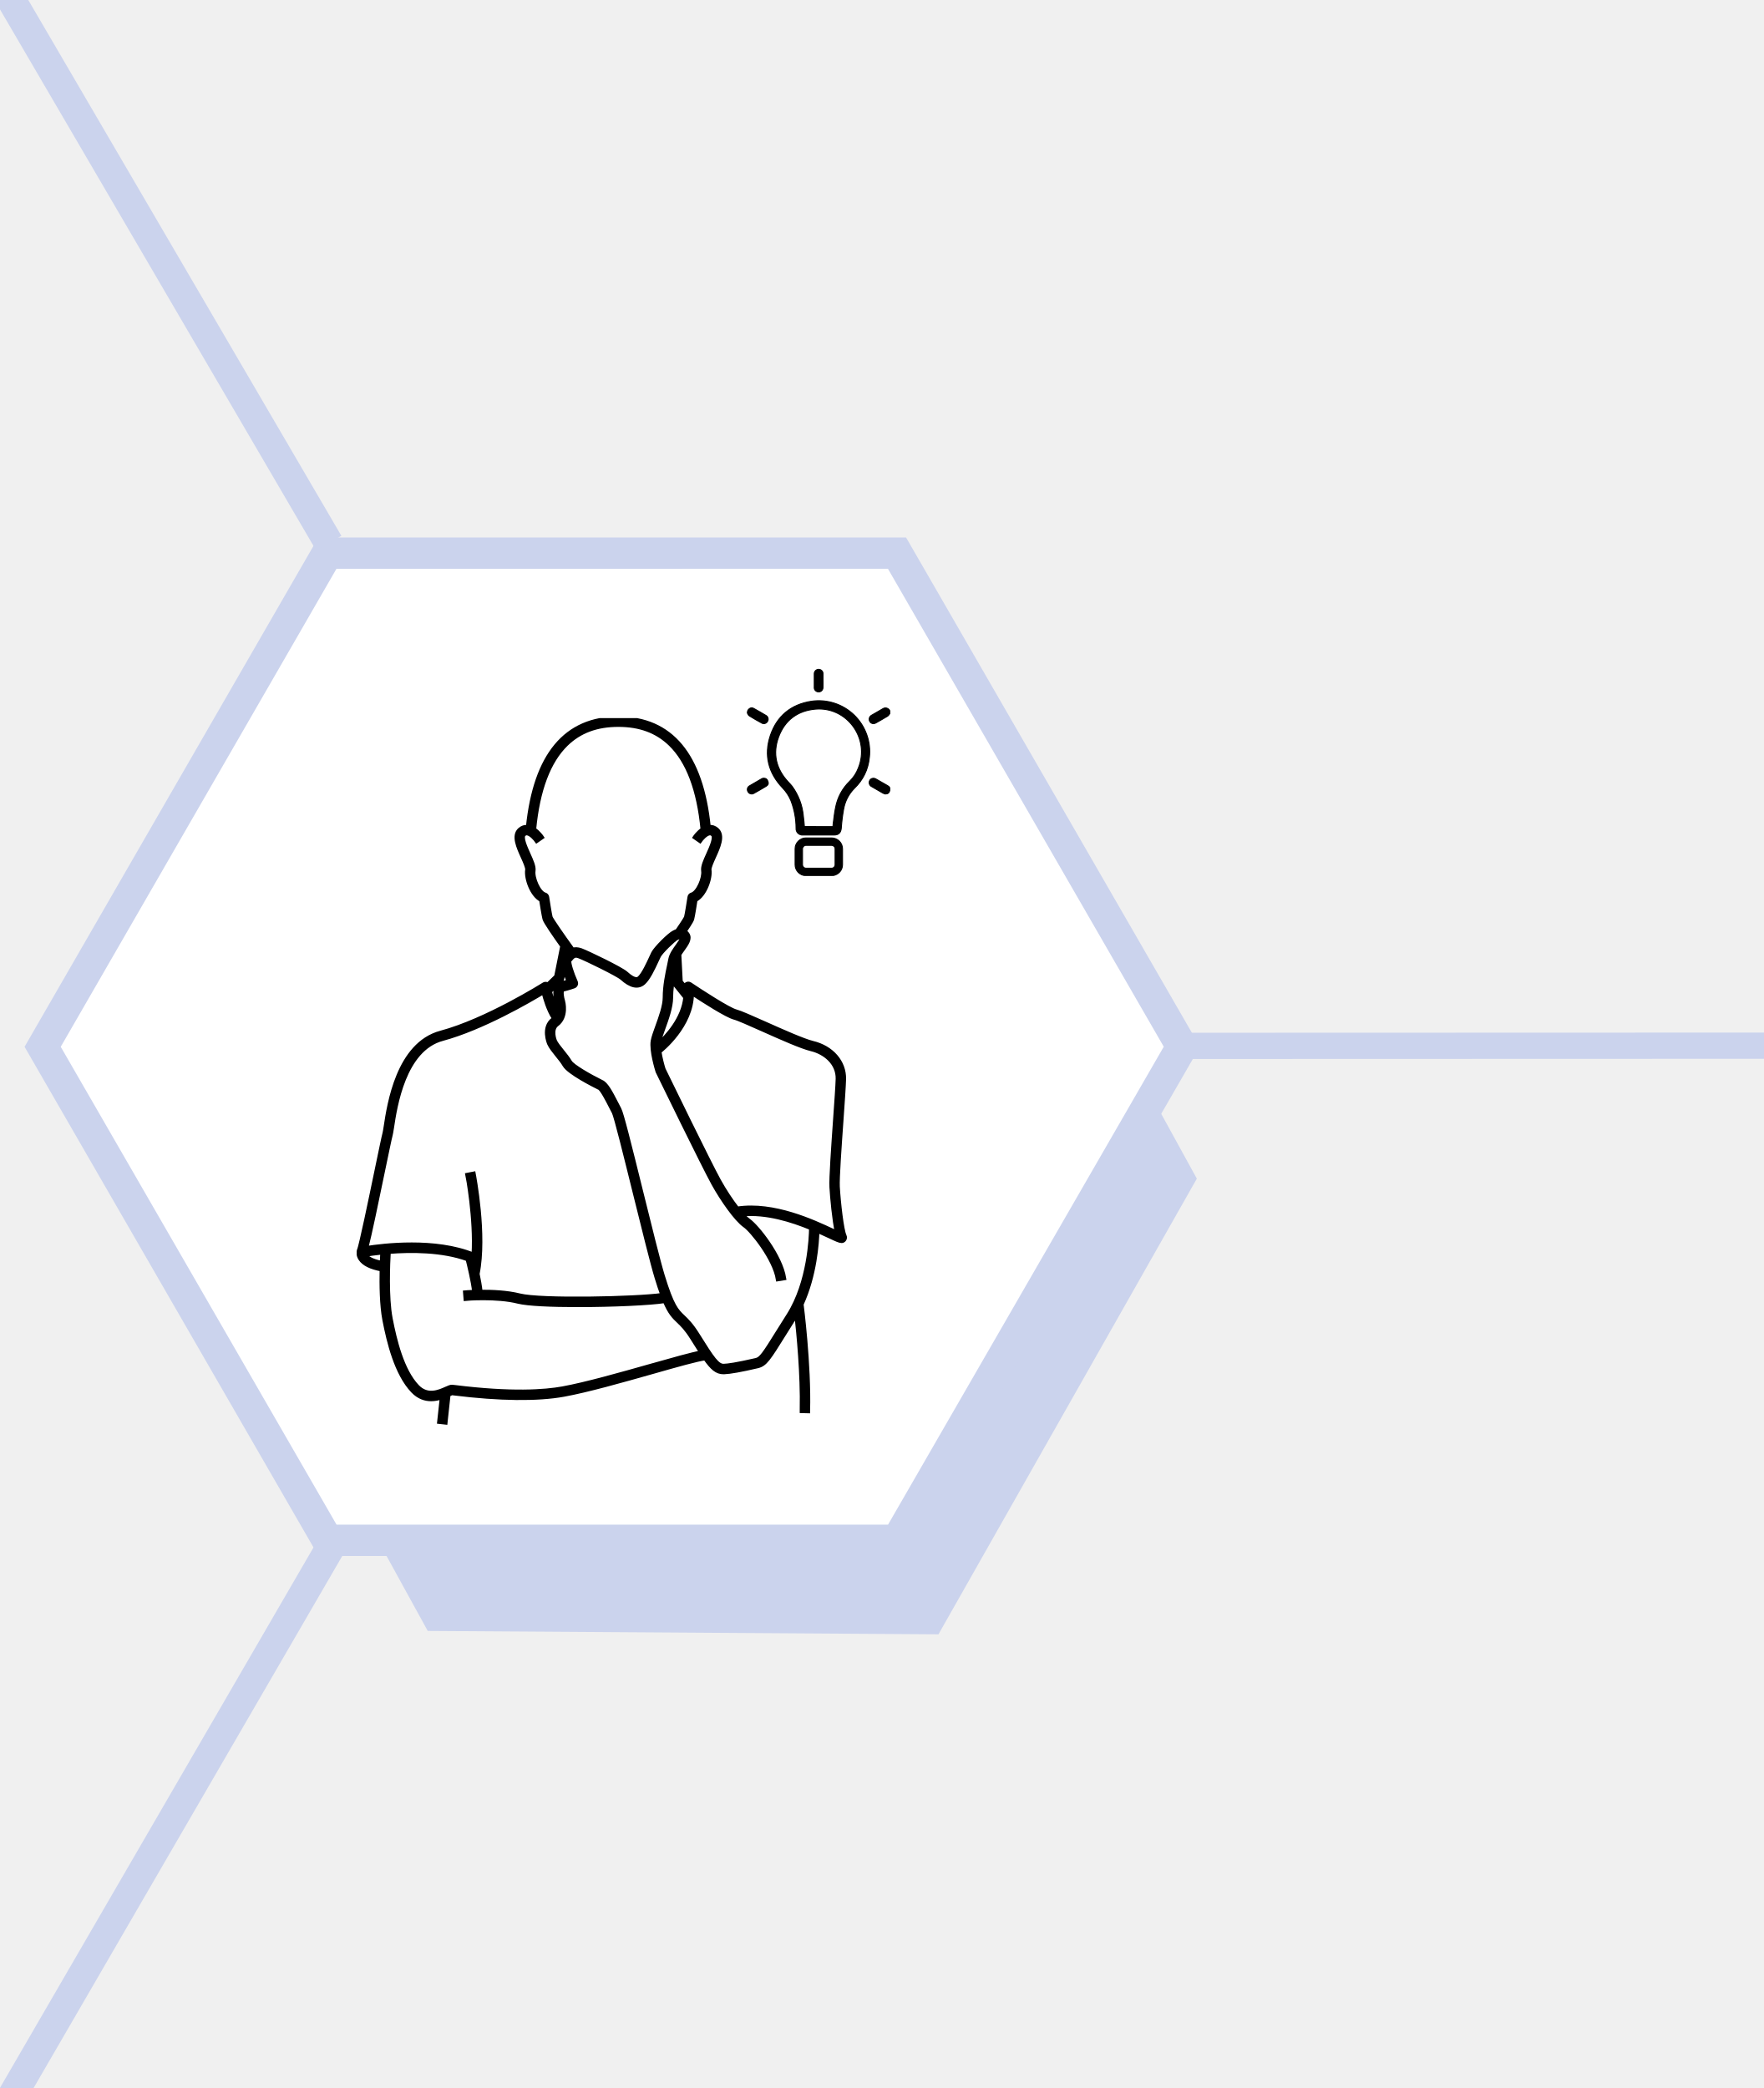
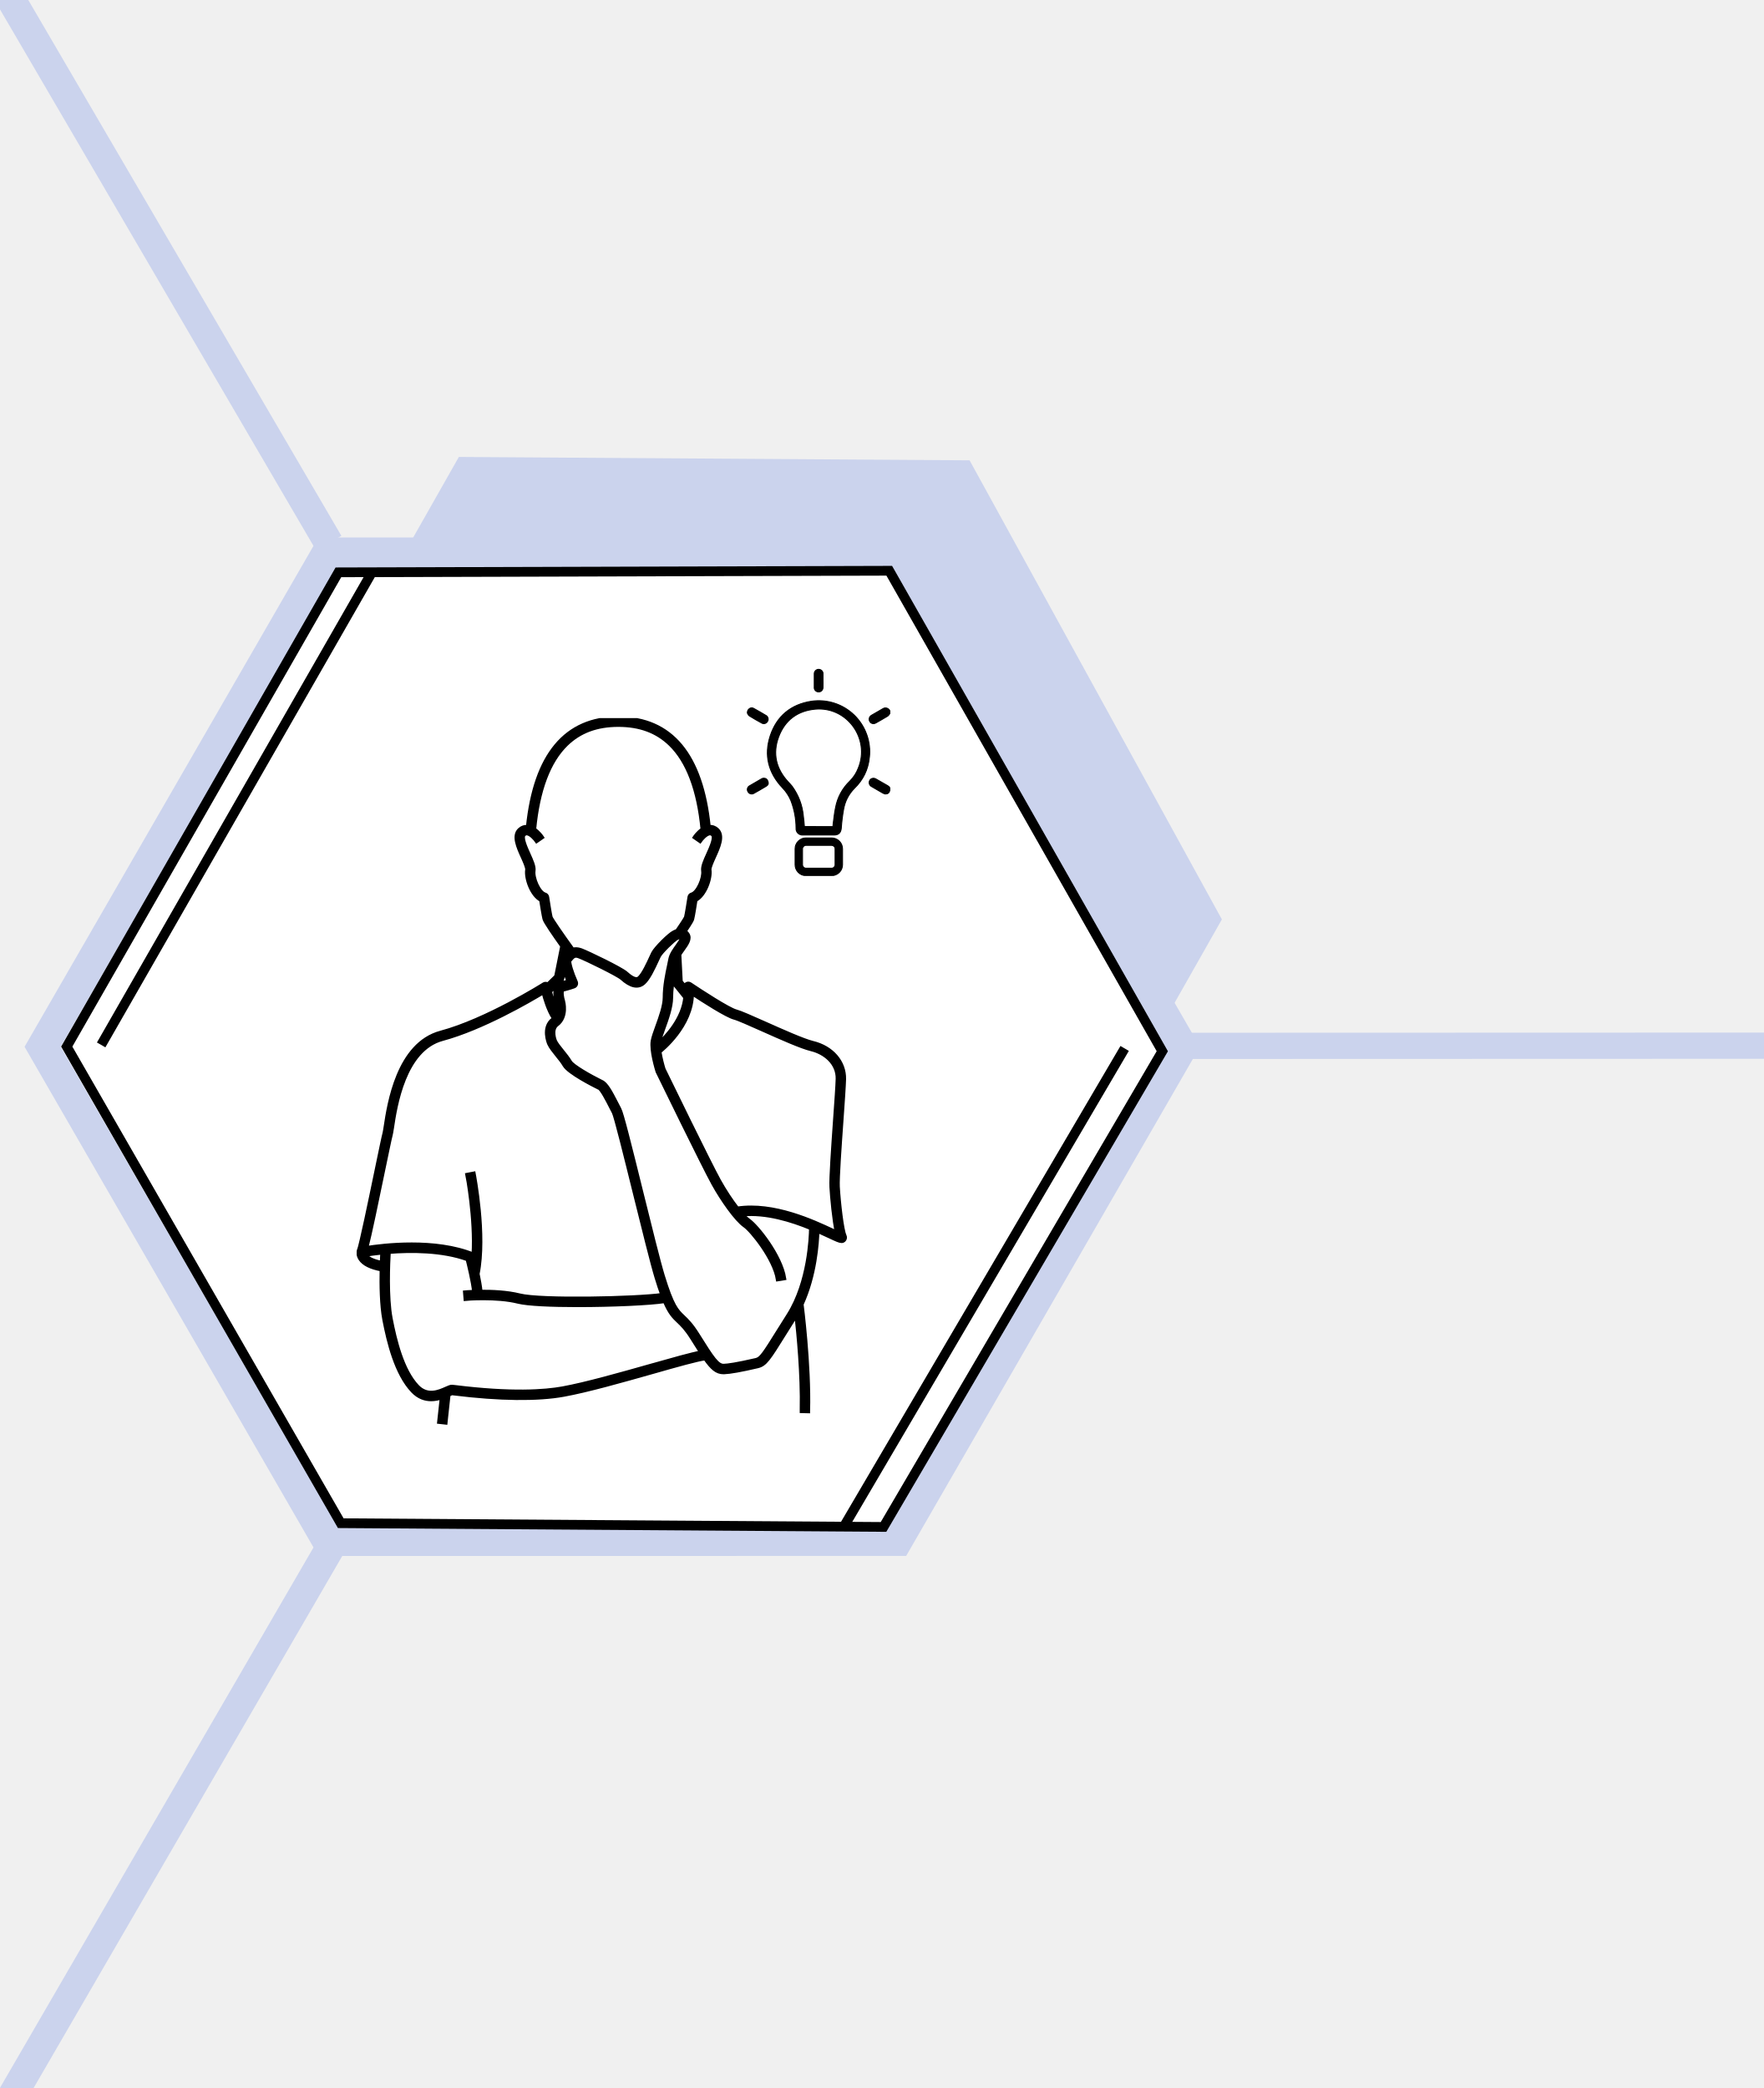
<svg xmlns="http://www.w3.org/2000/svg" width="48mm" height="56.841mm" viewBox="0 0 48 56.841" version="1.1" id="svg152704">
  <defs id="defs152701">
    <clipPath id="f2bed5f500">
      <path d="m 66,8 h 3.613 v 3 H 66 Z m 0,0" clip-rule="nonzero" id="path148921" />
    </clipPath>
    <clipPath id="04e82f3f48">
      <path d="M 47.863,8 H 51 v 3 h -3.137 z m 0,0" clip-rule="nonzero" id="path148924" />
    </clipPath>
    <clipPath id="510239a927">
      <path d="m 55,23 h 8 v 4.75 h -8 z m 0,0" clip-rule="nonzero" id="path148927" />
    </clipPath>
    <clipPath id="1431506575">
      <path d="M 28,17.34 H 45 V 33 H 28 Z m 0,0" clip-rule="nonzero" id="path148930" />
    </clipPath>
    <clipPath id="1573862a85">
      <path d="M 19.199,20 H 55.797 V 75 H 19.199 Z m 0,0" clip-rule="nonzero" id="path148933" />
    </clipPath>
    <clipPath id="ec244df77e">
      <path d="M 13,4.777 H 61 V 74 H 13 Z m 0,0" clip-rule="nonzero" id="path224633" />
    </clipPath>
    <clipPath id="07135a655e">
      <path d="m 51.234,0 h 13.5 v 19.5 h -13.5 z m 0,0" clip-rule="nonzero" id="path224636" />
    </clipPath>
  </defs>
  <g id="layer1" transform="translate(-77.42105,-110.1246)">
-     <path fill="#f0f0f8" d="m 110.001,142.21 -7.033,12.405 -13.903,-0.092 -6.868,-12.497 7.033,-12.405 13.903,0.092 6.868,12.497" fill-opacity="1" fill-rule="nonzero" id="path322-40-3-4" style="fill:#cbd3ed;fill-opacity:1;stroke-width:0.387" />
+     <path fill="#f0f0f8" d="m 110.683,135.153 -7.033,12.405 -13.903,-0.092 -6.868,-12.497 7.033,-12.405 13.903,0.092 6.868,12.497" fill-opacity="1" fill-rule="nonzero" id="path322-40-3-4" style="fill:#cbd3ed;fill-opacity:1;stroke-width:0.387" />
    <path fill="#f0f0f8" d="m 109.231,138.815 -7.711,13.531 -15.244,-0.1 -7.53,-13.631 7.711,-13.531 15.244,0.1 7.53,13.631" fill-opacity="1" fill-rule="nonzero" id="path322-40-9-8-4-4" style="fill:#ffffff;fill-opacity:1;stroke-width:0.387" />
    <path fill="#ffffff" d="m 86.964,144.609 c 0.467,-0.075 1.936,-0.255 3.012,0.185 0.061,-1.014 -0.171,-2.23 -0.174,-2.244 l 0.181,-0.035 c 0.014,0.07 0.331,1.731 0.111,2.823 0.036,0.172 0.07,0.357 0.084,0.501 0.315,-0.003 0.745,0.015 1.098,0.104 0.585,0.148 3.274,0.091 4.01,-0.014 -0.05,-0.131 -0.103,-0.289 -0.162,-0.484 -0.12,-0.391 -0.366,-1.39 -0.606,-2.355 -0.254,-1.026 -0.541,-2.19 -0.599,-2.295 -0.027,-0.049 -0.059,-0.112 -0.093,-0.179 -0.073,-0.145 -0.245,-0.481 -0.32,-0.51 -0.002,-8.2e-4 -0.007,-0.003 -0.01,-0.003 -0.139,-0.069 -0.838,-0.421 -0.963,-0.634 -0.05,-0.087 -0.128,-0.184 -0.205,-0.278 -0.094,-0.118 -0.184,-0.228 -0.228,-0.328 -0.009,-0.02 -0.191,-0.457 0.111,-0.685 0.017,-0.011 0.031,-0.026 0.043,-0.041 l -0.02,0.014 c -0.153,-0.234 -0.247,-0.557 -0.292,-0.733 -0.388,0.235 -1.722,1.014 -2.841,1.314 -1.084,0.29 -1.327,1.894 -1.417,2.497 -0.016,0.099 -0.026,0.166 -0.036,0.202 -0.024,0.084 -0.116,0.532 -0.225,1.052 -0.162,0.783 -0.358,1.73 -0.46,2.124 z m 0,0" fill-opacity="1" fill-rule="nonzero" id="path224647" style="stroke-width:0.353" />
    <path fill="#ffffff" d="m 92.768,136.22 c 0.062,-0.019 0.139,-0.019 0.233,0.015 0.189,0.07 1.127,0.522 1.267,0.649 0.232,0.21 0.323,0.176 0.372,0.132 0.115,-0.104 0.259,-0.418 0.336,-0.586 0.021,-0.046 0.038,-0.085 0.052,-0.111 0.069,-0.139 0.457,-0.525 0.585,-0.585 0.028,-0.016 0.058,-0.028 0.089,-0.037 0.212,-0.307 0.245,-0.375 0.25,-0.389 0.021,-0.08 0.077,-0.434 0.097,-0.564 0.004,-0.036 0.031,-0.066 0.066,-0.074 0.173,-0.049 0.349,-0.461 0.319,-0.667 -0.017,-0.116 0.055,-0.277 0.14,-0.463 0.09,-0.201 0.215,-0.476 0.13,-0.554 -0.027,-0.026 -0.054,-0.036 -0.087,-0.033 -0.107,0.011 -0.233,0.164 -0.269,0.216 l -0.151,-0.105 c 0.012,-0.019 0.099,-0.141 0.22,-0.223 -0.106,-1.11 -0.409,-1.914 -0.902,-2.393 -0.377,-0.366 -0.857,-0.545 -1.465,-0.545 -0.609,0 -1.088,0.179 -1.465,0.545 -0.493,0.479 -0.796,1.284 -0.902,2.393 0.121,0.081 0.208,0.203 0.22,0.223 l -0.076,0.053 -0.076,0.052 c -0.036,-0.052 -0.163,-0.205 -0.27,-0.216 -0.032,-0.003 -0.059,0.007 -0.087,0.033 -0.084,0.078 0.041,0.353 0.131,0.554 0.084,0.186 0.157,0.347 0.14,0.463 -0.031,0.206 0.146,0.618 0.319,0.667 0.034,0.009 0.06,0.038 0.066,0.074 0.02,0.13 0.076,0.484 0.097,0.566 0.024,0.067 0.332,0.513 0.62,0.911 z m 0,0" fill-opacity="1" fill-rule="nonzero" id="path224649" style="stroke-width:0.353" />
    <path fill="#ffffff" d="m 97.536,143.668 c 0.066,0.073 0.125,0.129 0.173,0.163 0.242,0.166 0.905,0.997 1.007,1.632 l -0.182,0.029 c -0.093,-0.583 -0.736,-1.376 -0.929,-1.509 -0.244,-0.168 -0.64,-0.735 -0.886,-1.182 -0.273,-0.494 -1.512,-3.036 -1.564,-3.144 -0.002,-0.005 -0.003,-0.008 -0.006,-0.013 -0.018,-0.06 -0.182,-0.589 -0.134,-0.86 0.018,-0.102 0.068,-0.241 0.127,-0.402 0.094,-0.259 0.21,-0.581 0.21,-0.817 0,-0.327 0.071,-0.664 0.124,-0.912 0.012,-0.062 0.025,-0.119 0.034,-0.167 0.025,-0.13 0.12,-0.262 0.203,-0.379 0.049,-0.069 0.13,-0.182 0.129,-0.22 -0.035,-0.051 -0.141,0.008 -0.142,0.009 -0.004,0.003 -0.009,0.005 -0.012,0.006 -0.073,0.033 -0.438,0.383 -0.495,0.498 -0.012,0.025 -0.029,0.061 -0.05,0.105 -0.12,0.262 -0.247,0.528 -0.38,0.647 -0.157,0.141 -0.365,0.097 -0.618,-0.132 -0.105,-0.095 -0.996,-0.534 -1.207,-0.612 -0.12,-0.044 -0.165,0.003 -0.249,0.105 l -0.016,0.019 c -0.016,0.067 0.068,0.341 0.182,0.597 0.01,0.024 0.01,0.051 0,0.073 -0.009,0.024 -0.028,0.043 -0.053,0.052 -0.004,8.2e-4 -0.13,0.048 -0.314,0.094 -0.006,8.2e-4 -0.01,0.003 -0.015,0.013 -0.032,0.058 -0.006,0.214 0.023,0.301 0.006,0.02 0.122,0.444 -0.173,0.666 -0.185,0.141 -0.054,0.459 -0.053,0.462 0.034,0.076 0.12,0.183 0.203,0.286 0.08,0.1 0.163,0.202 0.22,0.301 0.07,0.121 0.556,0.399 0.881,0.559 0.13,0.052 0.254,0.28 0.416,0.597 0.033,0.066 0.064,0.127 0.089,0.173 0.064,0.115 0.277,0.965 0.617,2.34 0.238,0.964 0.485,1.959 0.603,2.346 0.262,0.859 0.391,0.982 0.57,1.151 0.108,0.104 0.231,0.22 0.402,0.494 0.433,0.693 0.565,0.89 0.744,0.885 0.108,-0.003 0.354,-0.035 0.906,-0.163 0.14,-0.033 0.224,-0.162 0.645,-0.838 0.079,-0.124 0.167,-0.268 0.271,-0.432 0.577,-0.919 0.625,-2.173 0.628,-2.436 -0.538,-0.221 -1.257,-0.451 -1.931,-0.384 z m 0,0" fill-opacity="1" fill-rule="nonzero" id="path224655" style="stroke-width:0.353" />
    <path fill="#ffffff" d="m 98.101,138.467 c -0.35,-0.156 -0.681,-0.304 -0.785,-0.33 -0.217,-0.054 -0.883,-0.483 -1.194,-0.689 0,0.918 -0.87,1.608 -0.91,1.639 l -0.006,-0.008 c 0.027,0.19 0.086,0.403 0.118,0.504 0.069,0.144 1.292,2.652 1.556,3.13 0.159,0.287 0.348,0.573 0.516,0.788 1.02,-0.155 2.138,0.368 2.679,0.622 0.041,0.019 0.083,0.038 0.119,0.055 -0.078,-0.34 -0.139,-1 -0.154,-1.281 -0.014,-0.246 0.049,-1.123 0.103,-1.897 0.035,-0.493 0.068,-0.957 0.072,-1.14 0.011,-0.452 -0.365,-0.746 -0.742,-0.836 -0.276,-0.066 -0.858,-0.325 -1.372,-0.555 z m 0,0" fill-opacity="1" fill-rule="nonzero" id="path224657" style="stroke-width:0.353" />
    <path fill="#ffffff" d="m 95.624,137.156 -0.012,-0.245 c -0.04,0.202 -0.076,0.434 -0.076,0.655 0,0.269 -0.123,0.608 -0.221,0.88 -0.053,0.147 -0.103,0.286 -0.119,0.372 -0.002,0.013 -0.003,0.026 -0.004,0.041 0.207,-0.189 0.688,-0.694 0.74,-1.306 l -0.007,0.006 -0.28,-0.349 c -0.012,-0.015 -0.019,-0.033 -0.02,-0.053 z m 0,0" fill-opacity="1" fill-rule="nonzero" id="path224659" style="stroke-width:0.353" />
    <path fill="#ffffff" d="m 92.333,137.957 c 0.018,-0.124 -0.014,-0.24 -0.014,-0.242 -0.015,-0.045 -0.089,-0.296 -0.007,-0.444 0.028,-0.052 0.073,-0.087 0.131,-0.102 0.081,-0.02 0.151,-0.042 0.202,-0.058 -0.054,-0.129 -0.094,-0.241 -0.12,-0.337 l -0.053,0.262 c -0.003,0.018 -0.012,0.035 -0.026,0.048 l -0.32,0.314 c 0.037,0.144 0.106,0.37 0.206,0.558 z m 0,0" fill-opacity="1" fill-rule="nonzero" id="path224661" style="stroke-width:0.353" />
    <g clip-path="url(#ec244df77e)" id="g224665" transform="matrix(0.2800308,0,0,0.2800439,83.48996,128.336)" style="stroke:#000000;stroke-width:0.377;stroke-dasharray:none;stroke-opacity:1">
      <path fill="#000000" d="m 20.234,70.992 c 0.375,0 0.727,-0.078 1.035,-0.18 l -0.258,2.383 0.633,0.07 0.031,-0.297 0.262,-2.426 c 0.012,-0.004 0.023,-0.008 0.031,-0.012 0.109,-0.051 0.242,-0.109 0.297,-0.125 0.039,0.004 0.109,0.016 0.207,0.027 4.422,0.547 8.109,0.59 10.66,0.125 2.301,-0.418 5.66,-1.371 8.629,-2.211 2.371,-0.676 4.426,-1.254 5.117,-1.324 0.68,0.969 1.137,1.348 1.773,1.348 0.02,0 0.039,0 0.062,0 0.586,-0.02 1.68,-0.215 3.25,-0.582 0.758,-0.176 1.078,-0.691 2.629,-3.18 0.27,-0.43 0.578,-0.926 0.934,-1.488 0.074,-0.117 0.145,-0.23 0.211,-0.348 0.199,1.781 0.594,5.82 0.52,9.238 0,0.043 0,0.09 0,0.137 l 0.633,0.016 c 0.121,-4.586 -0.625,-10.344 -0.633,-10.402 1.301,-2.836 1.508,-5.977 1.539,-7.137 0.457,0.203 0.863,0.391 1.203,0.551 0.637,0.301 0.945,0.441 1.137,0.441 0.102,0 0.172,-0.035 0.242,-0.109 0.082,-0.086 0.141,-0.242 0.051,-0.422 -0.254,-0.508 -0.566,-3.203 -0.652,-4.766 -0.043,-0.809 0.18,-3.953 0.359,-6.48 0.125,-1.781 0.234,-3.32 0.25,-3.969 0.039,-1.664 -1.191,-3.082 -3.059,-3.527 -0.891,-0.215 -2.965,-1.141 -4.629,-1.883 -1.344,-0.598 -2.406,-1.07 -2.816,-1.176 -0.707,-0.176 -3.465,-1.973 -4.469,-2.648 -0.105,-0.07 -0.238,-0.074 -0.344,-0.008 -0.094,0.059 -0.145,0.156 -0.148,0.266 L 44.508,30.379 44.371,27.762 h -0.004 c 0.102,-0.168 0.223,-0.336 0.336,-0.492 0.383,-0.535 0.742,-1.039 0.477,-1.469 -0.082,-0.129 -0.18,-0.219 -0.293,-0.281 0.68,-1 0.719,-1.145 0.738,-1.227 0.082,-0.305 0.254,-1.398 0.32,-1.84 0.883,-0.441 1.484,-2.066 1.359,-2.93 -0.031,-0.219 0.227,-0.789 0.434,-1.25 0.438,-0.965 0.934,-2.062 0.305,-2.648 -0.23,-0.215 -0.508,-0.309 -0.805,-0.277 -0.004,0 -0.004,0 -0.008,0 C 46.516,8.352 43.559,4.801 38.438,4.801 c -5.121,0 -8.078,3.551 -8.797,10.547 0,0 -0.004,0 -0.004,0 -0.297,-0.031 -0.574,0.062 -0.805,0.277 -0.629,0.586 -0.133,1.684 0.305,2.648 0.207,0.461 0.465,1.031 0.43,1.25 -0.125,0.863 0.477,2.488 1.359,2.93 0.07,0.441 0.242,1.535 0.324,1.84 0.074,0.293 1.004,1.633 1.727,2.648 l -0.59,2.941 -0.816,0.797 c -0.023,-0.023 -0.047,-0.039 -0.078,-0.055 -0.098,-0.039 -0.207,-0.031 -0.297,0.023 -0.055,0.035 -5.562,3.508 -10.023,4.703 -4.148,1.109 -5.031,6.953 -5.363,9.152 -0.047,0.289 -0.082,0.535 -0.109,0.621 -0.086,0.312 -0.395,1.801 -0.785,3.68 -0.617,2.977 -1.461,7.047 -1.715,7.77 -0.004,0.008 -0.004,0.02 -0.008,0.027 h -0.004 c -0.008,0.039 -0.082,0.371 0.172,0.754 0.324,0.488 1.016,0.828 2.059,1.02 -0.031,1.484 -0.008,3.461 0.266,4.895 0.418,2.168 1.16,5.246 2.766,6.926 0.578,0.605 1.207,0.797 1.785,0.797 z m 21.355,-3.262 c -2.953,0.836 -6.301,1.785 -8.57,2.199 -1.734,0.316 -4.961,0.551 -10.469,-0.133 -0.133,-0.016 -0.219,-0.027 -0.254,-0.027 -0.16,-0.016 -0.32,0.059 -0.586,0.176 C 21.027,70.254 19.879,70.766 18.906,69.75 17.418,68.195 16.711,65.234 16.309,63.145 15.914,61.086 16.062,57.723 16.125,56.672 c 2.125,-0.168 5.191,-0.184 7.652,0.711 0.125,0.492 0.535,2.152 0.637,3.164 -0.512,0.016 -0.848,0.043 -0.887,0.047 l 0.051,0.641 c 0.031,-0.004 3.039,-0.25 5.117,0.277 0.934,0.234 3.254,0.332 5.789,0.332 3.348,0 7.07,-0.168 8.465,-0.391 0.496,1.168 0.875,1.531 1.344,1.977 0.348,0.332 0.738,0.707 1.289,1.582 0.344,0.551 0.641,1.023 0.902,1.426 -0.922,0.168 -2.715,0.676 -4.895,1.293 z M 15.438,57.727 c -1.023,-0.199 -1.398,-0.516 -1.531,-0.699 -0.02,-0.031 -0.035,-0.059 -0.051,-0.082 0.324,-0.055 0.895,-0.141 1.625,-0.215 -0.012,0.25 -0.027,0.59 -0.043,0.996 z m 1,-13.125 c 0.312,-2.086 1.152,-7.629 4.898,-8.633 3.867,-1.039 8.48,-3.73 9.82,-4.543 0.152,0.609 0.48,1.727 1.008,2.535 l 0.07,-0.047 c -0.043,0.051 -0.09,0.102 -0.148,0.141 -1.043,0.789 -0.414,2.297 -0.383,2.367 0.152,0.344 0.465,0.727 0.789,1.133 0.266,0.324 0.535,0.66 0.707,0.961 0.43,0.734 2.848,1.953 3.328,2.191 0.012,0.004 0.027,0.008 0.035,0.012 0.258,0.098 0.852,1.262 1.105,1.762 0.117,0.23 0.227,0.449 0.32,0.617 0.199,0.363 1.191,4.387 2.07,7.934 0.828,3.336 1.68,6.789 2.094,8.141 0.203,0.672 0.387,1.219 0.559,1.672 -2.547,0.363 -11.84,0.559 -13.863,0.047 -1.223,-0.309 -2.707,-0.367 -3.797,-0.359 -0.047,-0.496 -0.164,-1.137 -0.289,-1.73 0.762,-3.773 -0.336,-9.516 -0.383,-9.758 l -0.625,0.121 c 0.012,0.051 0.812,4.254 0.602,7.758 -3.719,-1.523 -8.797,-0.898 -10.41,-0.641 0.352,-1.363 1.031,-4.637 1.59,-7.344 0.375,-1.797 0.695,-3.348 0.777,-3.637 0.035,-0.125 0.07,-0.355 0.125,-0.699 z M 31.301,21.918 C 30.703,21.75 30.094,20.324 30.199,19.613 c 0.059,-0.402 -0.195,-0.957 -0.484,-1.602 -0.312,-0.695 -0.742,-1.645 -0.453,-1.914 0.098,-0.09 0.191,-0.125 0.301,-0.113 0.371,0.039 0.809,0.566 0.934,0.746 l 0.262,-0.18 0.262,-0.184 c -0.043,-0.066 -0.344,-0.488 -0.762,-0.77 C 30.625,11.762 31.672,8.98 33.375,7.324 c 1.301,-1.266 2.957,-1.883 5.062,-1.883 2.102,0 3.758,0.617 5.062,1.883 1.703,1.656 2.75,4.438 3.117,8.273 -0.418,0.281 -0.719,0.703 -0.762,0.77 l 0.523,0.363 c 0.125,-0.18 0.559,-0.707 0.93,-0.746 0.113,-0.012 0.207,0.023 0.301,0.113 0.293,0.27 -0.137,1.219 -0.449,1.914 -0.293,0.645 -0.543,1.199 -0.484,1.602 0.105,0.711 -0.504,2.137 -1.102,2.305 -0.121,0.031 -0.211,0.133 -0.227,0.258 -0.07,0.449 -0.262,1.672 -0.336,1.949 -0.016,0.047 -0.129,0.281 -0.863,1.344 -0.109,0.031 -0.211,0.074 -0.309,0.129 -0.445,0.207 -1.785,1.543 -2.023,2.023 -0.047,0.09 -0.105,0.223 -0.18,0.383 -0.266,0.582 -0.762,1.668 -1.16,2.027 -0.168,0.152 -0.484,0.27 -1.285,-0.457 -0.484,-0.438 -3.727,-2 -4.379,-2.242 -0.324,-0.117 -0.59,-0.117 -0.805,-0.051 -0.996,-1.375 -2.062,-2.918 -2.145,-3.148 -0.074,-0.285 -0.266,-1.508 -0.336,-1.957 -0.02,-0.125 -0.109,-0.227 -0.227,-0.258 z m 1.688,8.188 0.184,-0.906 c 0.09,0.332 0.227,0.719 0.414,1.164 -0.176,0.055 -0.418,0.129 -0.699,0.199 -0.199,0.051 -0.355,0.172 -0.453,0.352 -0.285,0.512 -0.027,1.379 0.023,1.535 0,0.008 0.109,0.406 0.047,0.836 -0.344,-0.652 -0.582,-1.434 -0.711,-1.93 l 1.105,-1.086 c 0.047,-0.043 0.078,-0.102 0.09,-0.164 z m 22.004,32.672 c -0.359,0.566 -0.664,1.062 -0.938,1.492 -1.457,2.34 -1.746,2.785 -2.23,2.898 -1.91,0.441 -2.758,0.551 -3.133,0.562 -0.617,0.02 -1.074,-0.664 -2.57,-3.059 -0.594,-0.945 -1.016,-1.348 -1.391,-1.707 -0.617,-0.586 -1.062,-1.012 -1.969,-3.98 C 42.352,57.648 41.5,54.207 40.676,50.875 39.5,46.121 38.766,43.184 38.543,42.785 38.457,42.625 38.348,42.414 38.234,42.188 c -0.559,-1.094 -0.988,-1.883 -1.438,-2.062 -1.125,-0.555 -2.805,-1.516 -3.047,-1.934 -0.199,-0.34 -0.484,-0.695 -0.762,-1.039 -0.289,-0.355 -0.586,-0.727 -0.703,-0.988 -0.004,-0.012 -0.457,-1.109 0.184,-1.598 1.02,-0.766 0.617,-2.23 0.598,-2.301 -0.098,-0.301 -0.188,-0.84 -0.078,-1.039 0.016,-0.031 0.031,-0.039 0.051,-0.043 0.637,-0.16 1.07,-0.32 1.086,-0.324 0.086,-0.031 0.152,-0.098 0.188,-0.18 0.031,-0.078 0.031,-0.172 -0.004,-0.254 -0.395,-0.883 -0.684,-1.832 -0.629,-2.062 l 0.055,-0.066 c 0.289,-0.352 0.445,-0.516 0.859,-0.363 0.73,0.27 3.809,1.789 4.172,2.117 0.875,0.793 1.594,0.945 2.137,0.457 0.457,-0.414 0.898,-1.332 1.312,-2.238 0.07,-0.152 0.129,-0.277 0.172,-0.363 0.195,-0.398 1.457,-1.609 1.711,-1.723 0.012,-0.004 0.027,-0.012 0.043,-0.02 0.004,-0.004 0.371,-0.207 0.492,-0.031 0.004,0.133 -0.277,0.523 -0.445,0.762 -0.289,0.402 -0.617,0.859 -0.703,1.309 -0.031,0.168 -0.074,0.363 -0.117,0.578 -0.184,0.855 -0.43,2.023 -0.43,3.152 0,0.816 -0.402,1.93 -0.727,2.824 -0.203,0.559 -0.375,1.039 -0.438,1.391 -0.164,0.938 0.402,2.766 0.465,2.973 0.008,0.016 0.012,0.027 0.02,0.043 0.18,0.371 4.461,9.16 5.406,10.867 0.852,1.547 2.219,3.504 3.062,4.086 0.668,0.457 2.891,3.199 3.211,5.215 l 0.629,-0.102 c -0.352,-2.195 -2.645,-5.066 -3.48,-5.641 -0.164,-0.117 -0.371,-0.309 -0.598,-0.562 2.332,-0.23 4.816,0.562 6.676,1.328 -0.012,0.91 -0.176,5.246 -2.172,8.422 z M 59.75,39.855 c -0.016,0.633 -0.129,2.238 -0.25,3.941 -0.188,2.676 -0.402,5.707 -0.355,6.559 0.051,0.973 0.262,3.254 0.531,4.43 -0.125,-0.059 -0.27,-0.125 -0.41,-0.191 -1.871,-0.875 -5.734,-2.684 -9.262,-2.148 -0.582,-0.742 -1.234,-1.73 -1.785,-2.723 -0.914,-1.652 -5.141,-10.324 -5.379,-10.82 -0.109,-0.348 -0.312,-1.086 -0.406,-1.742 l 0.02,0.027 c 0.137,-0.105 3.145,-2.492 3.145,-5.664 1.078,0.715 3.379,2.195 4.129,2.383 0.359,0.09 1.504,0.602 2.715,1.141 1.777,0.793 3.789,1.691 4.742,1.918 1.305,0.312 2.605,1.328 2.566,2.891 z m -14.832,-7.949 0.023,-0.02 c -0.18,2.117 -1.844,3.863 -2.559,4.516 0.004,-0.051 0.008,-0.098 0.016,-0.141 0.055,-0.297 0.227,-0.777 0.41,-1.285 0.34,-0.941 0.766,-2.113 0.766,-3.043 0,-0.766 0.125,-1.566 0.262,-2.266 l 0.043,0.848 c 0.004,0.07 0.027,0.133 0.07,0.184 z m 0,0" fill-opacity="1" fill-rule="nonzero" id="path224663" style="stroke:#000000;stroke-width:0.377;stroke-dasharray:none;stroke-opacity:1" />
    </g>
    <g clip-path="url(#07135a655e)" id="g224669" transform="matrix(0.2892865,0,0,0.2892865,82.92998,128.328)" style="stroke-width:0.091;stroke:#000000;stroke-opacity:1;stroke-dasharray:none">
      <path fill="#000000" d="m 57.578,1.738 c -0.004,-0.414 0,-0.828 0,-1.242 -0.004,-0.117 0.031,-0.219 0.113,-0.305 0.082,-0.086 0.18,-0.129 0.297,-0.129 0.121,0 0.219,0.043 0.301,0.125 0.082,0.086 0.121,0.188 0.113,0.305 0.004,0.148 0,0.293 0,0.438 v 0.094 l 0.004,0.281 c 0,0.148 0,0.293 -0.004,0.438 0.004,0.129 -0.039,0.238 -0.129,0.332 -0.078,0.074 -0.172,0.109 -0.281,0.109 h -0.012 c -0.117,0 -0.219,-0.047 -0.301,-0.133 -0.078,-0.09 -0.113,-0.191 -0.102,-0.312 z m -4.754,8.57 -0.047,0.004 c -0.039,0.004 -0.078,0.012 -0.113,0.031 l -0.207,0.117 c -0.336,0.195 -0.672,0.387 -1.004,0.586 -0.086,0.059 -0.141,0.141 -0.164,0.242 -0.02,0.102 -0.004,0.195 0.051,0.285 0.074,0.141 0.191,0.215 0.352,0.215 0.062,0.004 0.117,-0.012 0.172,-0.039 0.383,-0.211 0.777,-0.438 1.203,-0.695 0.18,-0.109 0.227,-0.266 0.148,-0.461 -0.059,-0.195 -0.188,-0.289 -0.391,-0.285 z M 51.316,4.238 c 0.027,0.082 0.078,0.148 0.148,0.199 0.371,0.23 0.758,0.457 1.188,0.688 0.055,0.031 0.113,0.047 0.18,0.047 0.035,0 0.07,-0.004 0.105,-0.016 0.113,-0.035 0.195,-0.105 0.25,-0.207 0.055,-0.094 0.066,-0.191 0.039,-0.297 C 53.203,4.551 53.145,4.469 53.055,4.414 52.703,4.203 52.293,3.961 51.879,3.738 c -0.125,-0.07 -0.25,-0.07 -0.371,0 -0.152,0.094 -0.227,0.23 -0.223,0.406 v 0.035 l 0.016,0.031 c 0.008,0.012 0.012,0.02 0.016,0.027 z m 13.406,-0.125 C 64.711,3.945 64.629,3.82 64.48,3.742 64.332,3.672 64.191,3.676 64.051,3.758 63.688,3.965 63.32,4.176 62.957,4.391 c -0.098,0.059 -0.164,0.141 -0.195,0.25 -0.035,0.109 -0.02,0.215 0.035,0.316 0.074,0.141 0.195,0.211 0.355,0.215 0.074,-0.004 0.148,-0.023 0.215,-0.062 0.363,-0.203 0.746,-0.422 1.121,-0.648 0.066,-0.051 0.125,-0.113 0.164,-0.188 0.016,-0.027 0.031,-0.047 0.047,-0.07 l 0.031,-0.039 z m -0.234,6.898 c -0.363,-0.207 -0.727,-0.418 -1.094,-0.625 -0.109,-0.07 -0.23,-0.09 -0.359,-0.059 -0.105,0.031 -0.188,0.094 -0.238,0.191 -0.059,0.105 -0.066,0.219 -0.031,0.332 0.039,0.113 0.113,0.199 0.223,0.25 0.344,0.203 0.695,0.406 1.047,0.609 0.047,0.023 0.098,0.043 0.145,0.059 l 0.059,0.02 h 0.027 c 0.219,0.008 0.359,-0.094 0.414,-0.305 0.062,-0.211 0,-0.367 -0.191,-0.473 z m -4.25,5.945 v 1.488 c 0,0.137 -0.027,0.27 -0.078,0.395 -0.051,0.125 -0.125,0.238 -0.223,0.332 -0.098,0.098 -0.207,0.172 -0.332,0.223 -0.125,0.055 -0.258,0.082 -0.395,0.082 h -2.406 c -0.137,0 -0.27,-0.027 -0.395,-0.078 -0.125,-0.055 -0.238,-0.129 -0.332,-0.223 -0.098,-0.098 -0.172,-0.211 -0.223,-0.336 -0.055,-0.125 -0.078,-0.258 -0.078,-0.395 v -1.488 c 0,-0.137 0.023,-0.27 0.078,-0.395 0.051,-0.125 0.125,-0.234 0.223,-0.332 0.094,-0.098 0.207,-0.172 0.332,-0.223 0.125,-0.055 0.258,-0.078 0.395,-0.078 h 2.406 c 0.137,0 0.27,0.027 0.395,0.078 0.125,0.051 0.234,0.125 0.332,0.223 0.098,0.098 0.172,0.207 0.223,0.332 0.051,0.125 0.078,0.258 0.078,0.395 z m -0.699,0 c 0,-0.09 -0.031,-0.168 -0.094,-0.234 -0.066,-0.062 -0.145,-0.094 -0.234,-0.098 h -2.406 c -0.094,0 -0.168,0.035 -0.234,0.098 -0.062,0.066 -0.098,0.145 -0.098,0.234 v 1.488 c 0,0.094 0.035,0.172 0.098,0.234 0.066,0.066 0.141,0.098 0.234,0.098 h 2.406 c 0.09,0 0.168,-0.031 0.23,-0.098 0.066,-0.062 0.098,-0.141 0.098,-0.234 z m 3.227,-8.598 c -0.117,1.137 -0.586,2.102 -1.406,2.895 -0.555,0.566 -0.898,1.242 -1.027,2.023 -0.102,0.574 -0.172,1.148 -0.211,1.73 -0.039,0.418 -0.242,0.645 -0.668,0.645 h -2.93 c -0.086,0.008 -0.176,0 -0.258,-0.031 -0.086,-0.027 -0.156,-0.074 -0.223,-0.133 -0.062,-0.062 -0.109,-0.137 -0.141,-0.219 -0.031,-0.086 -0.043,-0.172 -0.035,-0.258 -0.004,-0.898 -0.168,-1.766 -0.488,-2.602 -0.188,-0.445 -0.445,-0.84 -0.781,-1.188 C 53.258,9.812 52.832,8.148 53.438,6.309 54.051,4.465 55.383,3.363 57.305,3.066 57.668,3.012 58.035,3 58.402,3.031 58.766,3.062 59.125,3.133 59.473,3.246 c 0.352,0.113 0.684,0.266 0.996,0.453 0.316,0.191 0.605,0.414 0.871,0.668 0.262,0.258 0.492,0.539 0.691,0.848 0.199,0.309 0.359,0.637 0.484,0.984 0.125,0.344 0.207,0.699 0.25,1.066 0.043,0.363 0.043,0.727 0,1.094 z M 57.664,3.809 C 56,3.965 54.812,4.852 54.23,6.414 c -0.586,1.574 -0.246,3.012 0.902,4.246 0.125,0.133 0.25,0.262 0.363,0.406 0.609,0.844 0.965,1.781 1.059,2.82 0.047,0.324 0.066,0.648 0.098,0.969 l 2.684,0.008 c 0.008,-0.09 0.008,-0.168 0.02,-0.25 0.07,-0.508 0.113,-1.023 0.223,-1.523 0.184,-0.984 0.637,-1.824 1.359,-2.523 0.344,-0.344 0.605,-0.746 0.781,-1.203 1.141,-2.781 -1.066,-5.824 -4.055,-5.555 z m 0,0" fill-opacity="1" fill-rule="nonzero" id="path224667" style="stroke-width:0.091;stroke:#000000;stroke-opacity:1;stroke-dasharray:none" />
    </g>
    <path stroke-linecap="round" fill="none" stroke-linejoin="miter" d="m 101.842,152.055 -15.506,10e-4 -7.754,-13.435 7.751,-13.438 15.506,-10e-4 7.754,13.437 z m 0,0" stroke="#000000" stroke-width="0.853" stroke-opacity="1" stroke-miterlimit="4" id="path98904" style="stroke:#cbd3ed;stroke-opacity:1" />
    <path style="fill:none;fill-opacity:1;stroke:#cbd3ed;stroke-width:0.794;stroke-dasharray:none;stroke-opacity:1" d="m 86.548,152.019 -8.785,15.143" id="path103810-3-60" />
    <path style="fill:none;fill-opacity:1;stroke:#cbd3ed;stroke-width:0.794;stroke-dasharray:none;stroke-opacity:1" d="m 77.629,109.95 8.742,14.961" id="path103810-3-60-8" />
    <path style="fill:none;fill-opacity:1;stroke:#cbd3ed;stroke-width:0.714;stroke-dasharray:none;stroke-opacity:1" d="m 109.557,138.596 16.07,-0.005" id="path103810-3-6" />
+     <path style="fill:none;fill-opacity:1;stroke:#000000;stroke-width:0.265;stroke-dasharray:none;stroke-opacity:1" d="m 86.633,125.705 14.995,-0.043 7.433,13.08 -7.589,12.95 -14.775,-0.102 -7.459,-12.974 z" id="path110182" />
+     <path style="fill:none;fill-opacity:1;stroke:#000000;stroke-width:0.265;stroke-dasharray:none;stroke-opacity:1" d="m 87.579,125.648 -7.404,12.922" id="path110454" />
+     <path style="fill:none;fill-opacity:1;stroke:#000000;stroke-width:0.265;stroke-dasharray:none;stroke-opacity:1" d="m 108.036,138.666 -7.645,13.018" id="path110454-8" />
  </g>
</svg>
